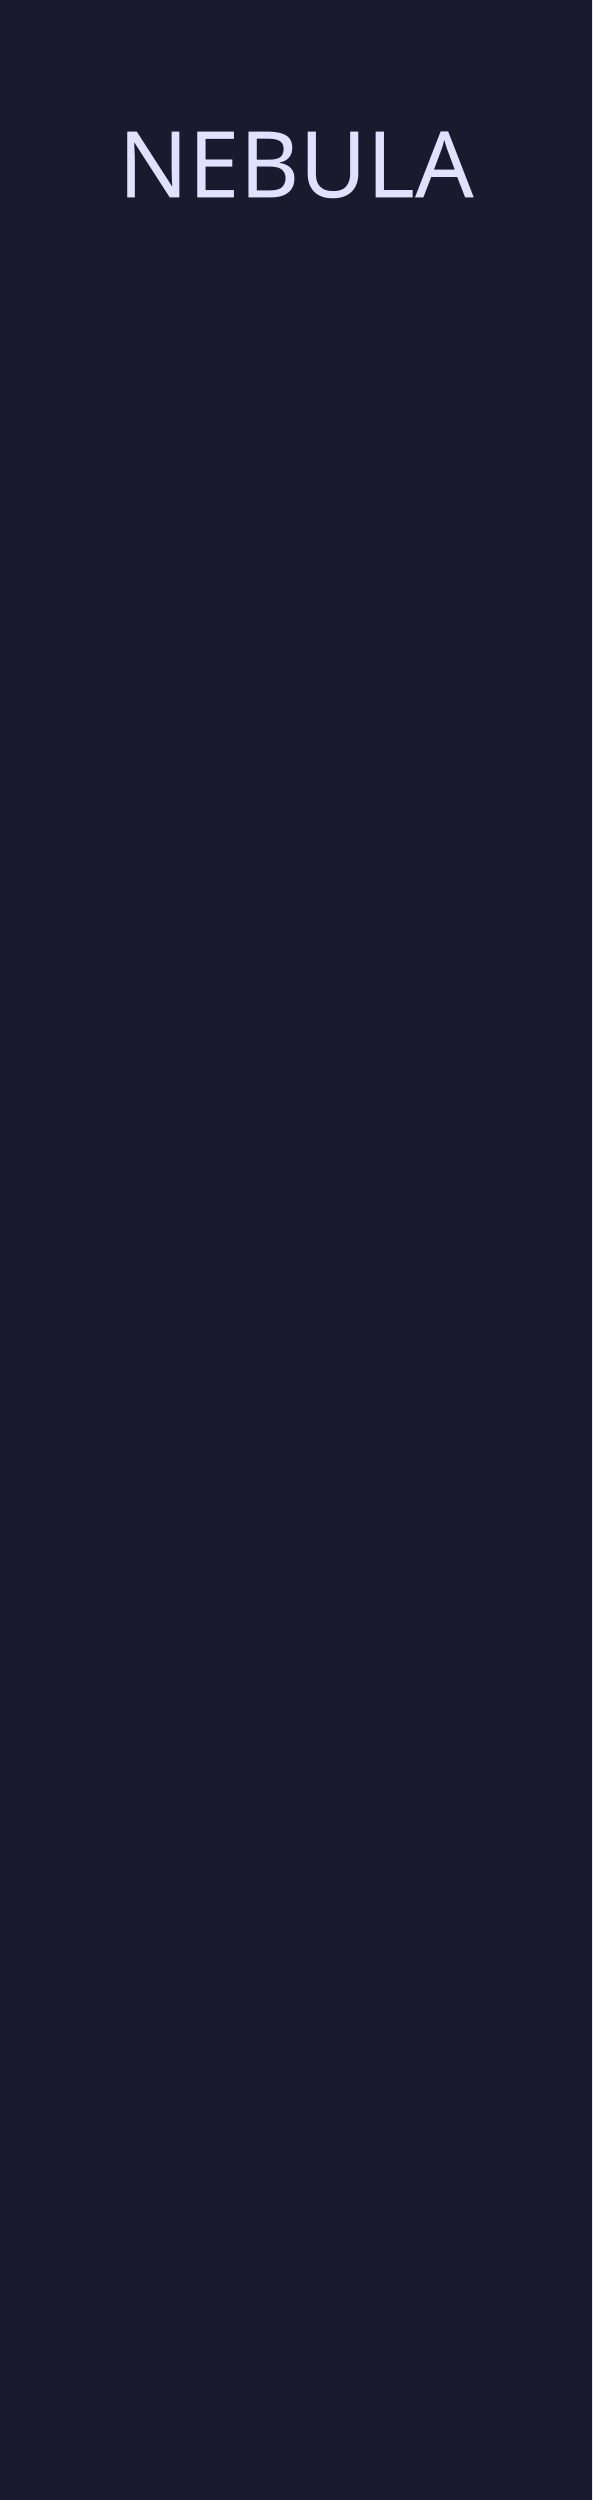
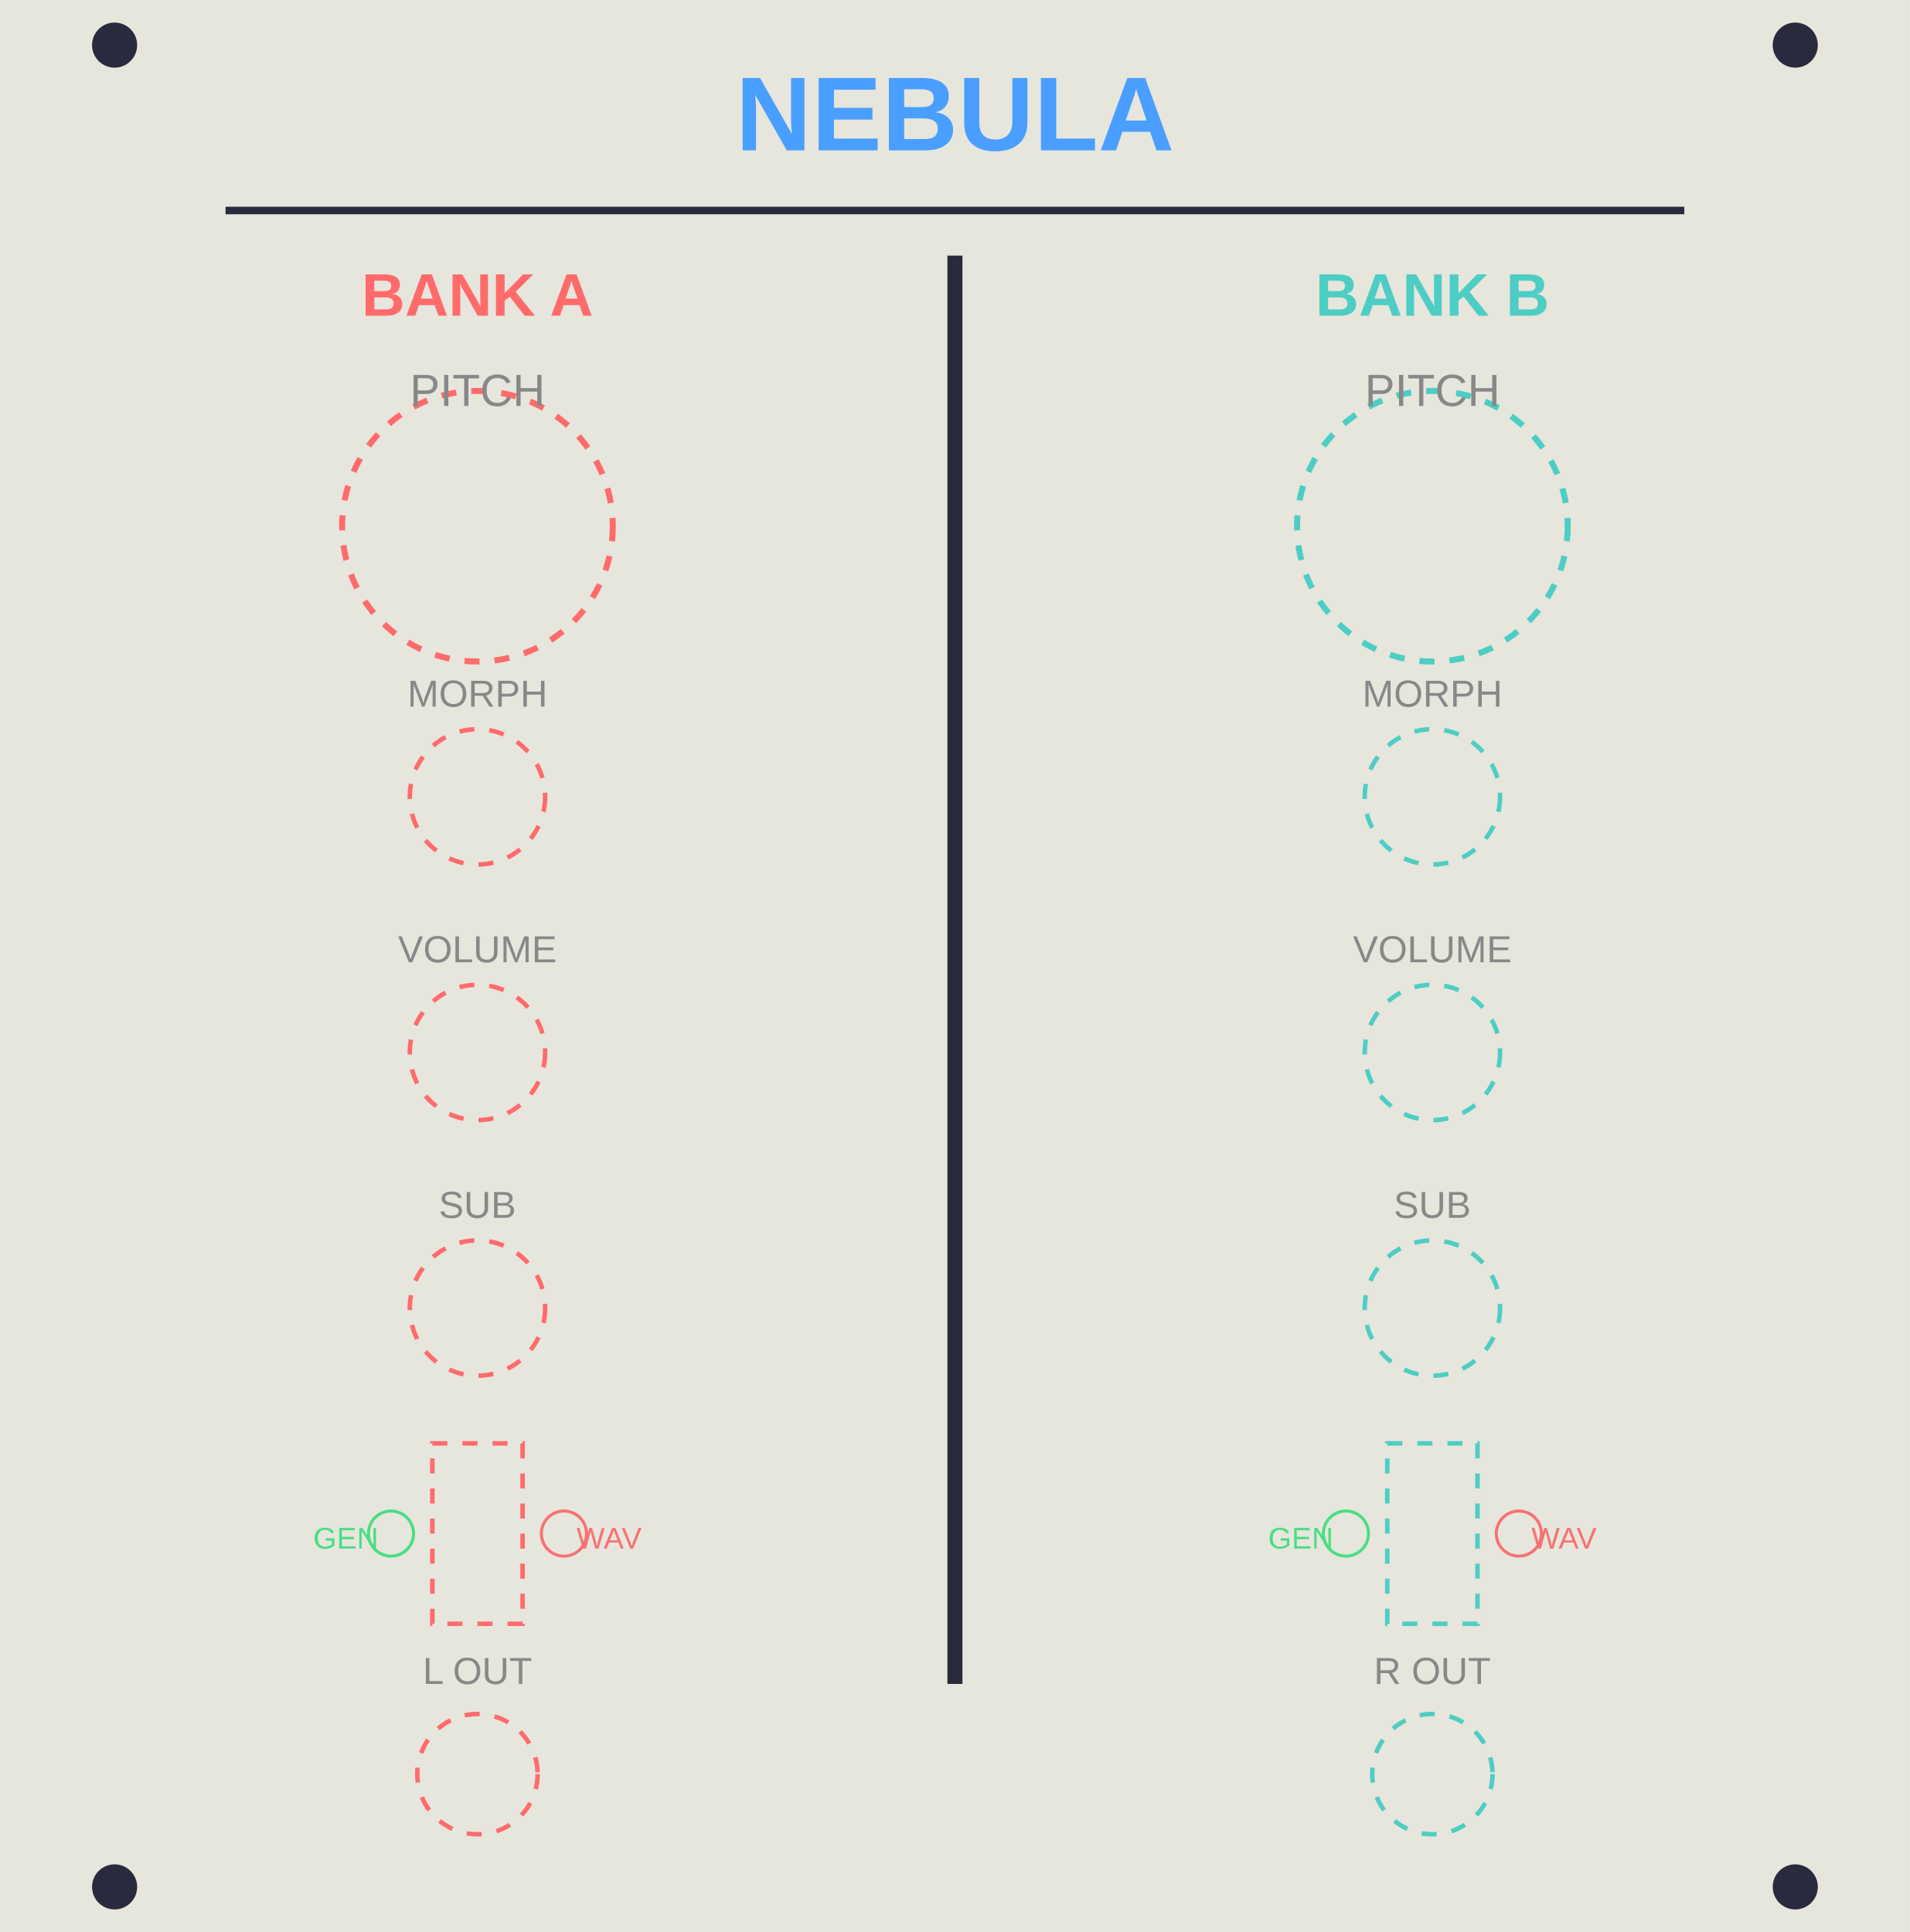
- <svg xmlns="http://www.w3.org/2000/svg" width="90" height="380">
-   <rect width="90" height="380" fill="#1a1a2e" />
-   <text x="45" y="30" text-anchor="middle" fill="#e0e0ff" font-size="14" font-family="sans-serif">NEBULA</text>
+ <svg xmlns="http://www.w3.org/2000/svg" width="127mm" height="128.5mm" viewBox="0 0 127 128.5">
+   <rect width="127" height="128.5" fill="#e6e6dd" />
+   <circle cx="7.62" cy="3" r="1.5" fill="#2a2a3e" />
+   <circle cx="119.38" cy="3" r="1.5" fill="#2a2a3e" />
+   <circle cx="7.62" cy="125.5" r="1.5" fill="#2a2a3e" />
+   <circle cx="119.38" cy="125.5" r="1.5" fill="#2a2a3e" />
+   <text x="63.5" y="10" font-family="Arial, sans-serif" font-size="7" font-weight="bold" fill="#4a9eff" text-anchor="middle">NEBULA</text>
+   <line x1="15" y1="14" x2="112" y2="14" stroke="#2a2a3e" stroke-width="0.5" />
+   <text x="31.75" y="21" font-family="Arial, sans-serif" font-size="4" font-weight="bold" fill="#ff6b6b" text-anchor="middle">BANK A</text>
+   <text x="95.25" y="21" font-family="Arial, sans-serif" font-size="4" font-weight="bold" fill="#4ecdc4" text-anchor="middle">BANK B</text>
+   <line x1="63.5" y1="17" x2="63.5" y2="112" stroke="#2a2a3e" stroke-width="1" />
+   <circle cx="31.75" cy="35" r="9" fill="none" stroke="#ff6b6b" stroke-width="0.4" stroke-dasharray="1,1" />
+   <text x="31.75" y="27" font-family="Arial, sans-serif" font-size="3" fill="#888888" text-anchor="middle">PITCH</text>
+   <circle cx="31.75" cy="53" r="4.5" fill="none" stroke="#ff6b6b" stroke-width="0.3" stroke-dasharray="1,1" />
+   <text x="31.75" y="47" font-family="Arial, sans-serif" font-size="2.5" fill="#888888" text-anchor="middle">MORPH</text>
+   <circle cx="31.75" cy="70" r="4.5" fill="none" stroke="#ff6b6b" stroke-width="0.3" stroke-dasharray="1,1" />
+   <text x="31.75" y="64" font-family="Arial, sans-serif" font-size="2.5" fill="#888888" text-anchor="middle">VOLUME</text>
+   <circle cx="31.75" cy="87" r="4.5" fill="none" stroke="#ff6b6b" stroke-width="0.3" stroke-dasharray="1,1" />
+   <text x="31.75" y="81" font-family="Arial, sans-serif" font-size="2.5" fill="#888888" text-anchor="middle">SUB</text>
+   <rect x="28.75" y="96" width="6" height="12" fill="none" stroke="#ff6b6b" stroke-width="0.3" stroke-dasharray="1,1" />
+   <text x="23" y="103" font-family="Arial, sans-serif" font-size="2" fill="#4ade80" text-anchor="middle">GEN</text>
+   <text x="40.5" y="103" font-family="Arial, sans-serif" font-size="2" fill="#f87171" text-anchor="middle">WAV</text>
+   <circle cx="26" cy="102" r="1.5" fill="none" stroke="#4ade80" stroke-width="0.2" />
+   <circle cx="37.5" cy="102" r="1.5" fill="none" stroke="#f87171" stroke-width="0.2" />
+   <circle cx="31.75" cy="118" r="4" fill="none" stroke="#ff6b6b" stroke-width="0.3" stroke-dasharray="1,1" />
+   <text x="31.75" y="112" font-family="Arial, sans-serif" font-size="2.5" fill="#888888" text-anchor="middle">L OUT</text>
+   <circle cx="95.25" cy="35" r="9" fill="none" stroke="#4ecdc4" stroke-width="0.4" stroke-dasharray="1,1" />
+   <text x="95.25" y="27" font-family="Arial, sans-serif" font-size="3" fill="#888888" text-anchor="middle">PITCH</text>
+   <circle cx="95.25" cy="53" r="4.5" fill="none" stroke="#4ecdc4" stroke-width="0.3" stroke-dasharray="1,1" />
+   <text x="95.25" y="47" font-family="Arial, sans-serif" font-size="2.5" fill="#888888" text-anchor="middle">MORPH</text>
+   <circle cx="95.25" cy="70" r="4.5" fill="none" stroke="#4ecdc4" stroke-width="0.3" stroke-dasharray="1,1" />
+   <text x="95.25" y="64" font-family="Arial, sans-serif" font-size="2.5" fill="#888888" text-anchor="middle">VOLUME</text>
+   <circle cx="95.25" cy="87" r="4.5" fill="none" stroke="#4ecdc4" stroke-width="0.3" stroke-dasharray="1,1" />
+   <text x="95.25" y="81" font-family="Arial, sans-serif" font-size="2.5" fill="#888888" text-anchor="middle">SUB</text>
+   <rect x="92.25" y="96" width="6" height="12" fill="none" stroke="#4ecdc4" stroke-width="0.3" stroke-dasharray="1,1" />
+   <text x="86.5" y="103" font-family="Arial, sans-serif" font-size="2" fill="#4ade80" text-anchor="middle">GEN</text>
+   <text x="104" y="103" font-family="Arial, sans-serif" font-size="2" fill="#f87171" text-anchor="middle">WAV</text>
+   <circle cx="89.5" cy="102" r="1.5" fill="none" stroke="#4ade80" stroke-width="0.2" />
+   <circle cx="101" cy="102" r="1.5" fill="none" stroke="#f87171" stroke-width="0.2" />
+   <circle cx="95.25" cy="118" r="4" fill="none" stroke="#4ecdc4" stroke-width="0.3" stroke-dasharray="1,1" />
+   <text x="95.25" y="112" font-family="Arial, sans-serif" font-size="2.5" fill="#888888" text-anchor="middle">R OUT</text>
</svg>
